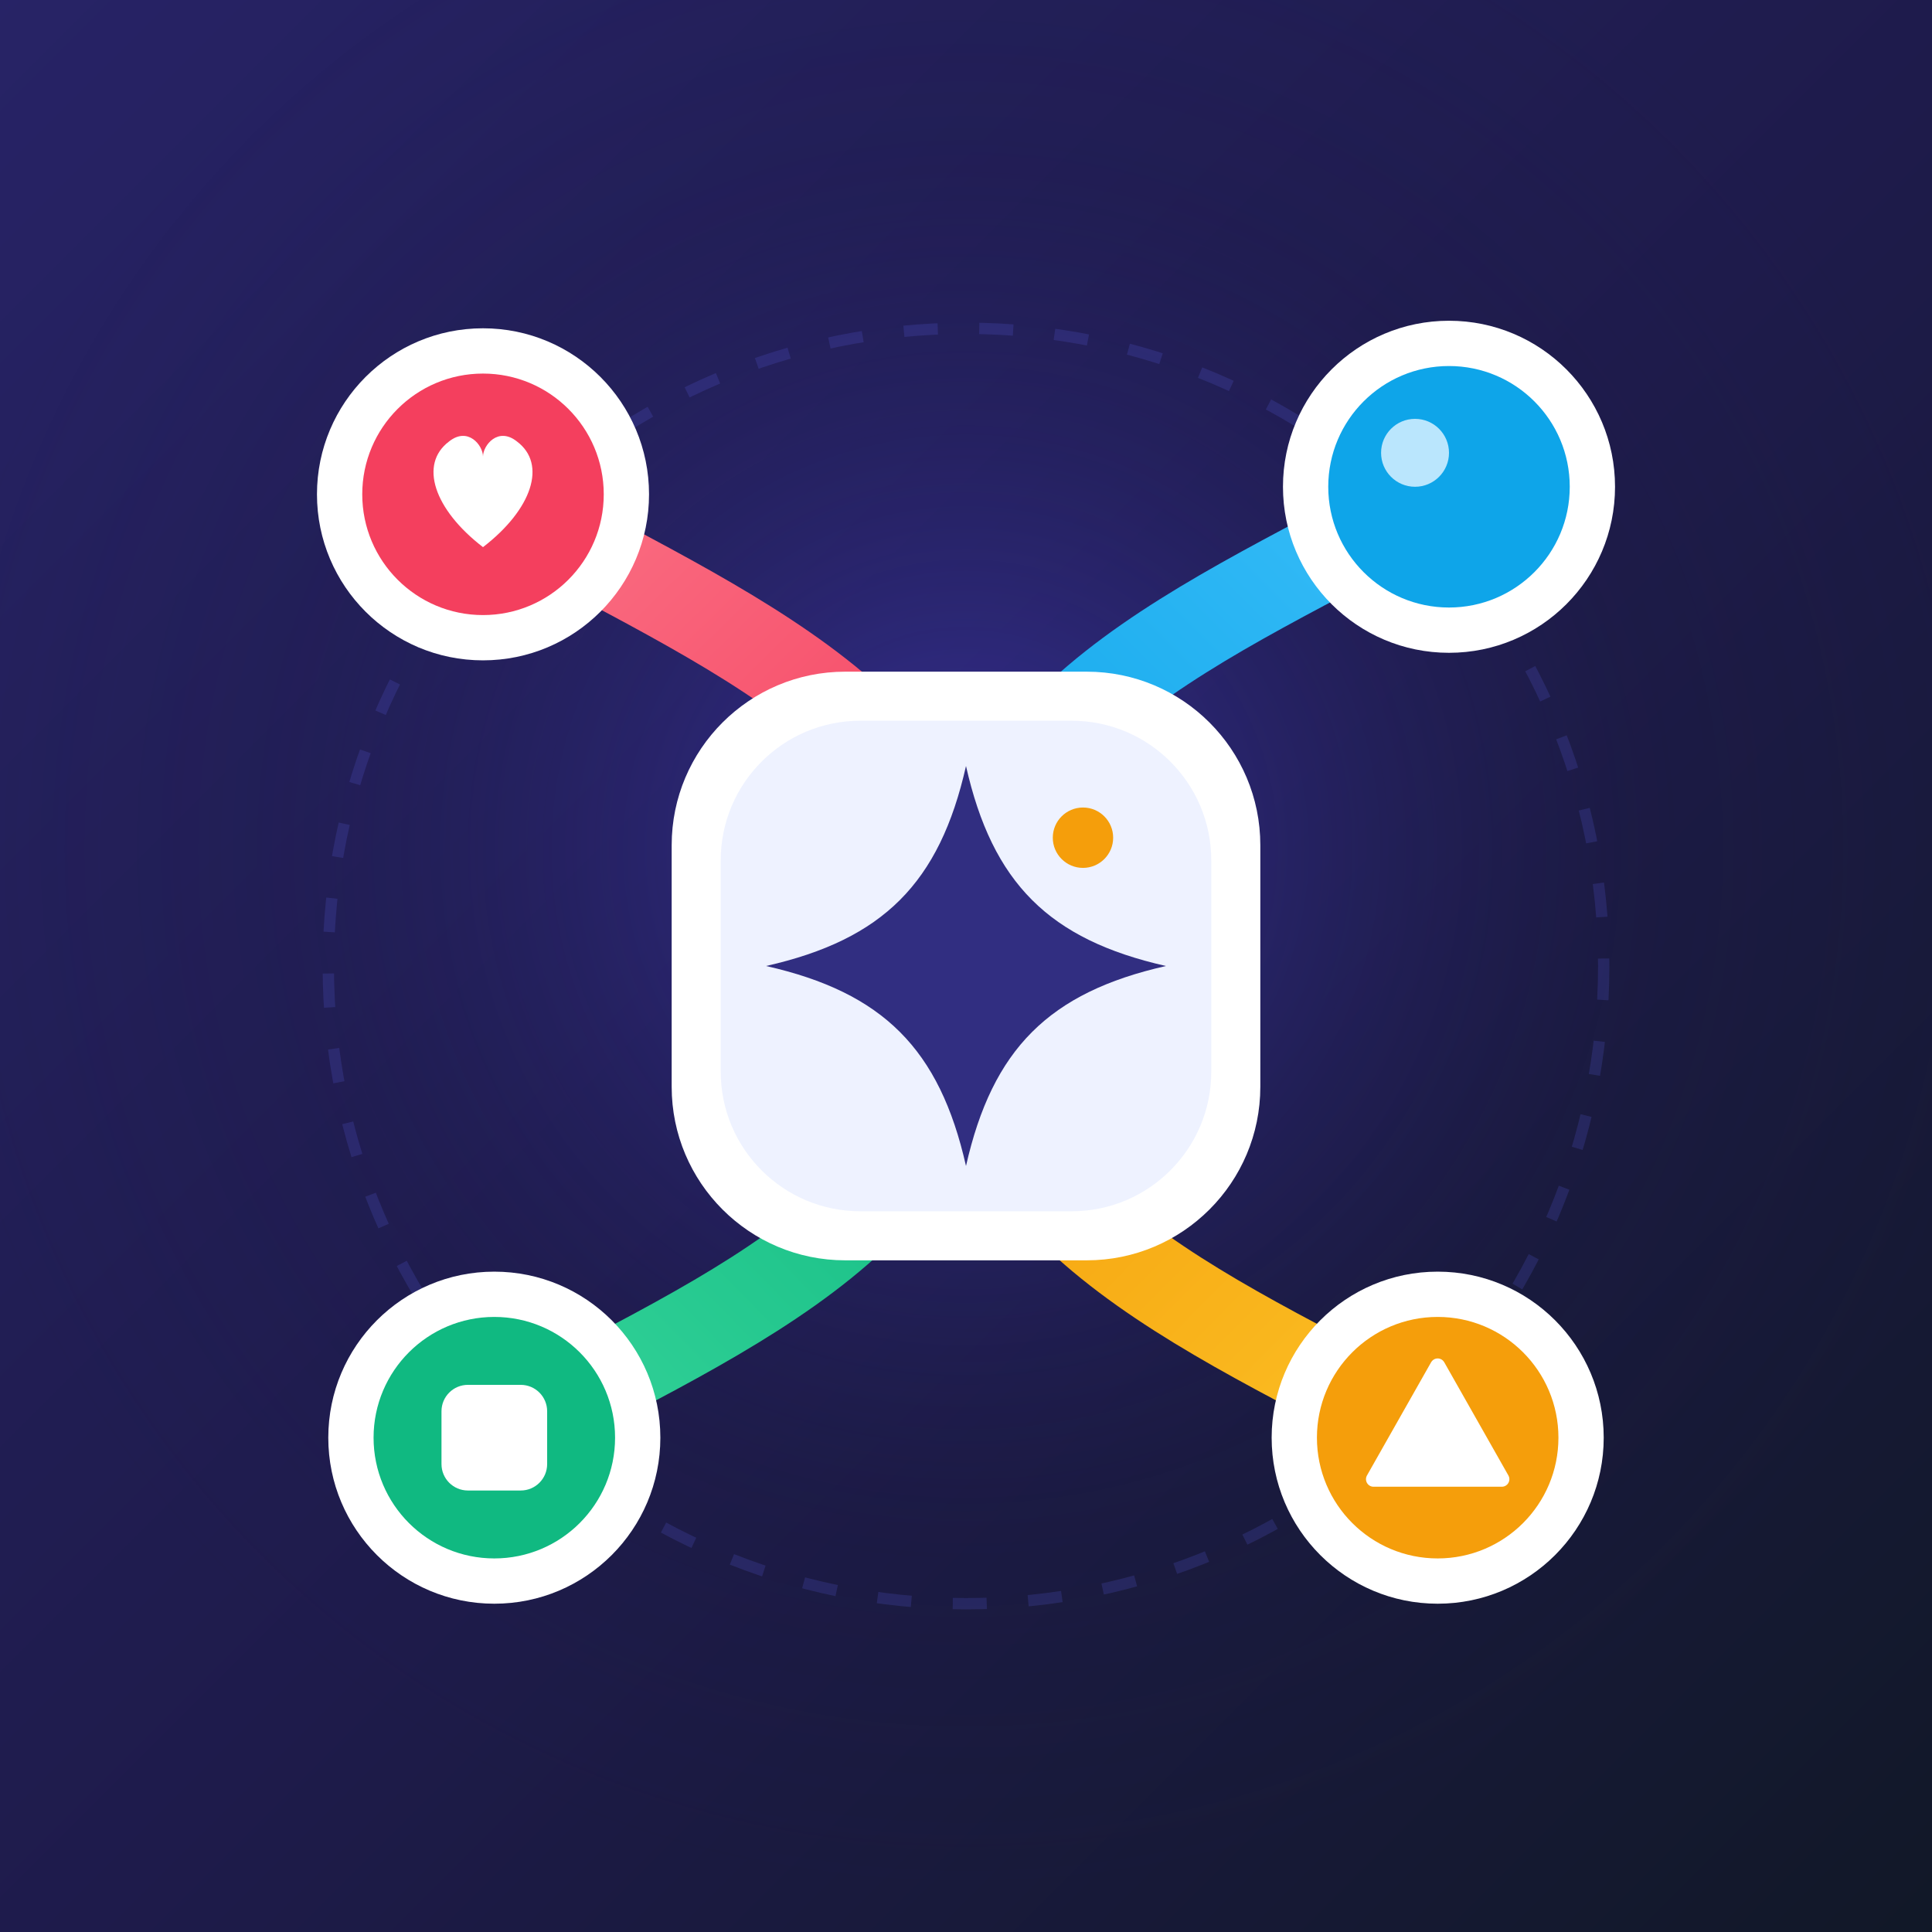
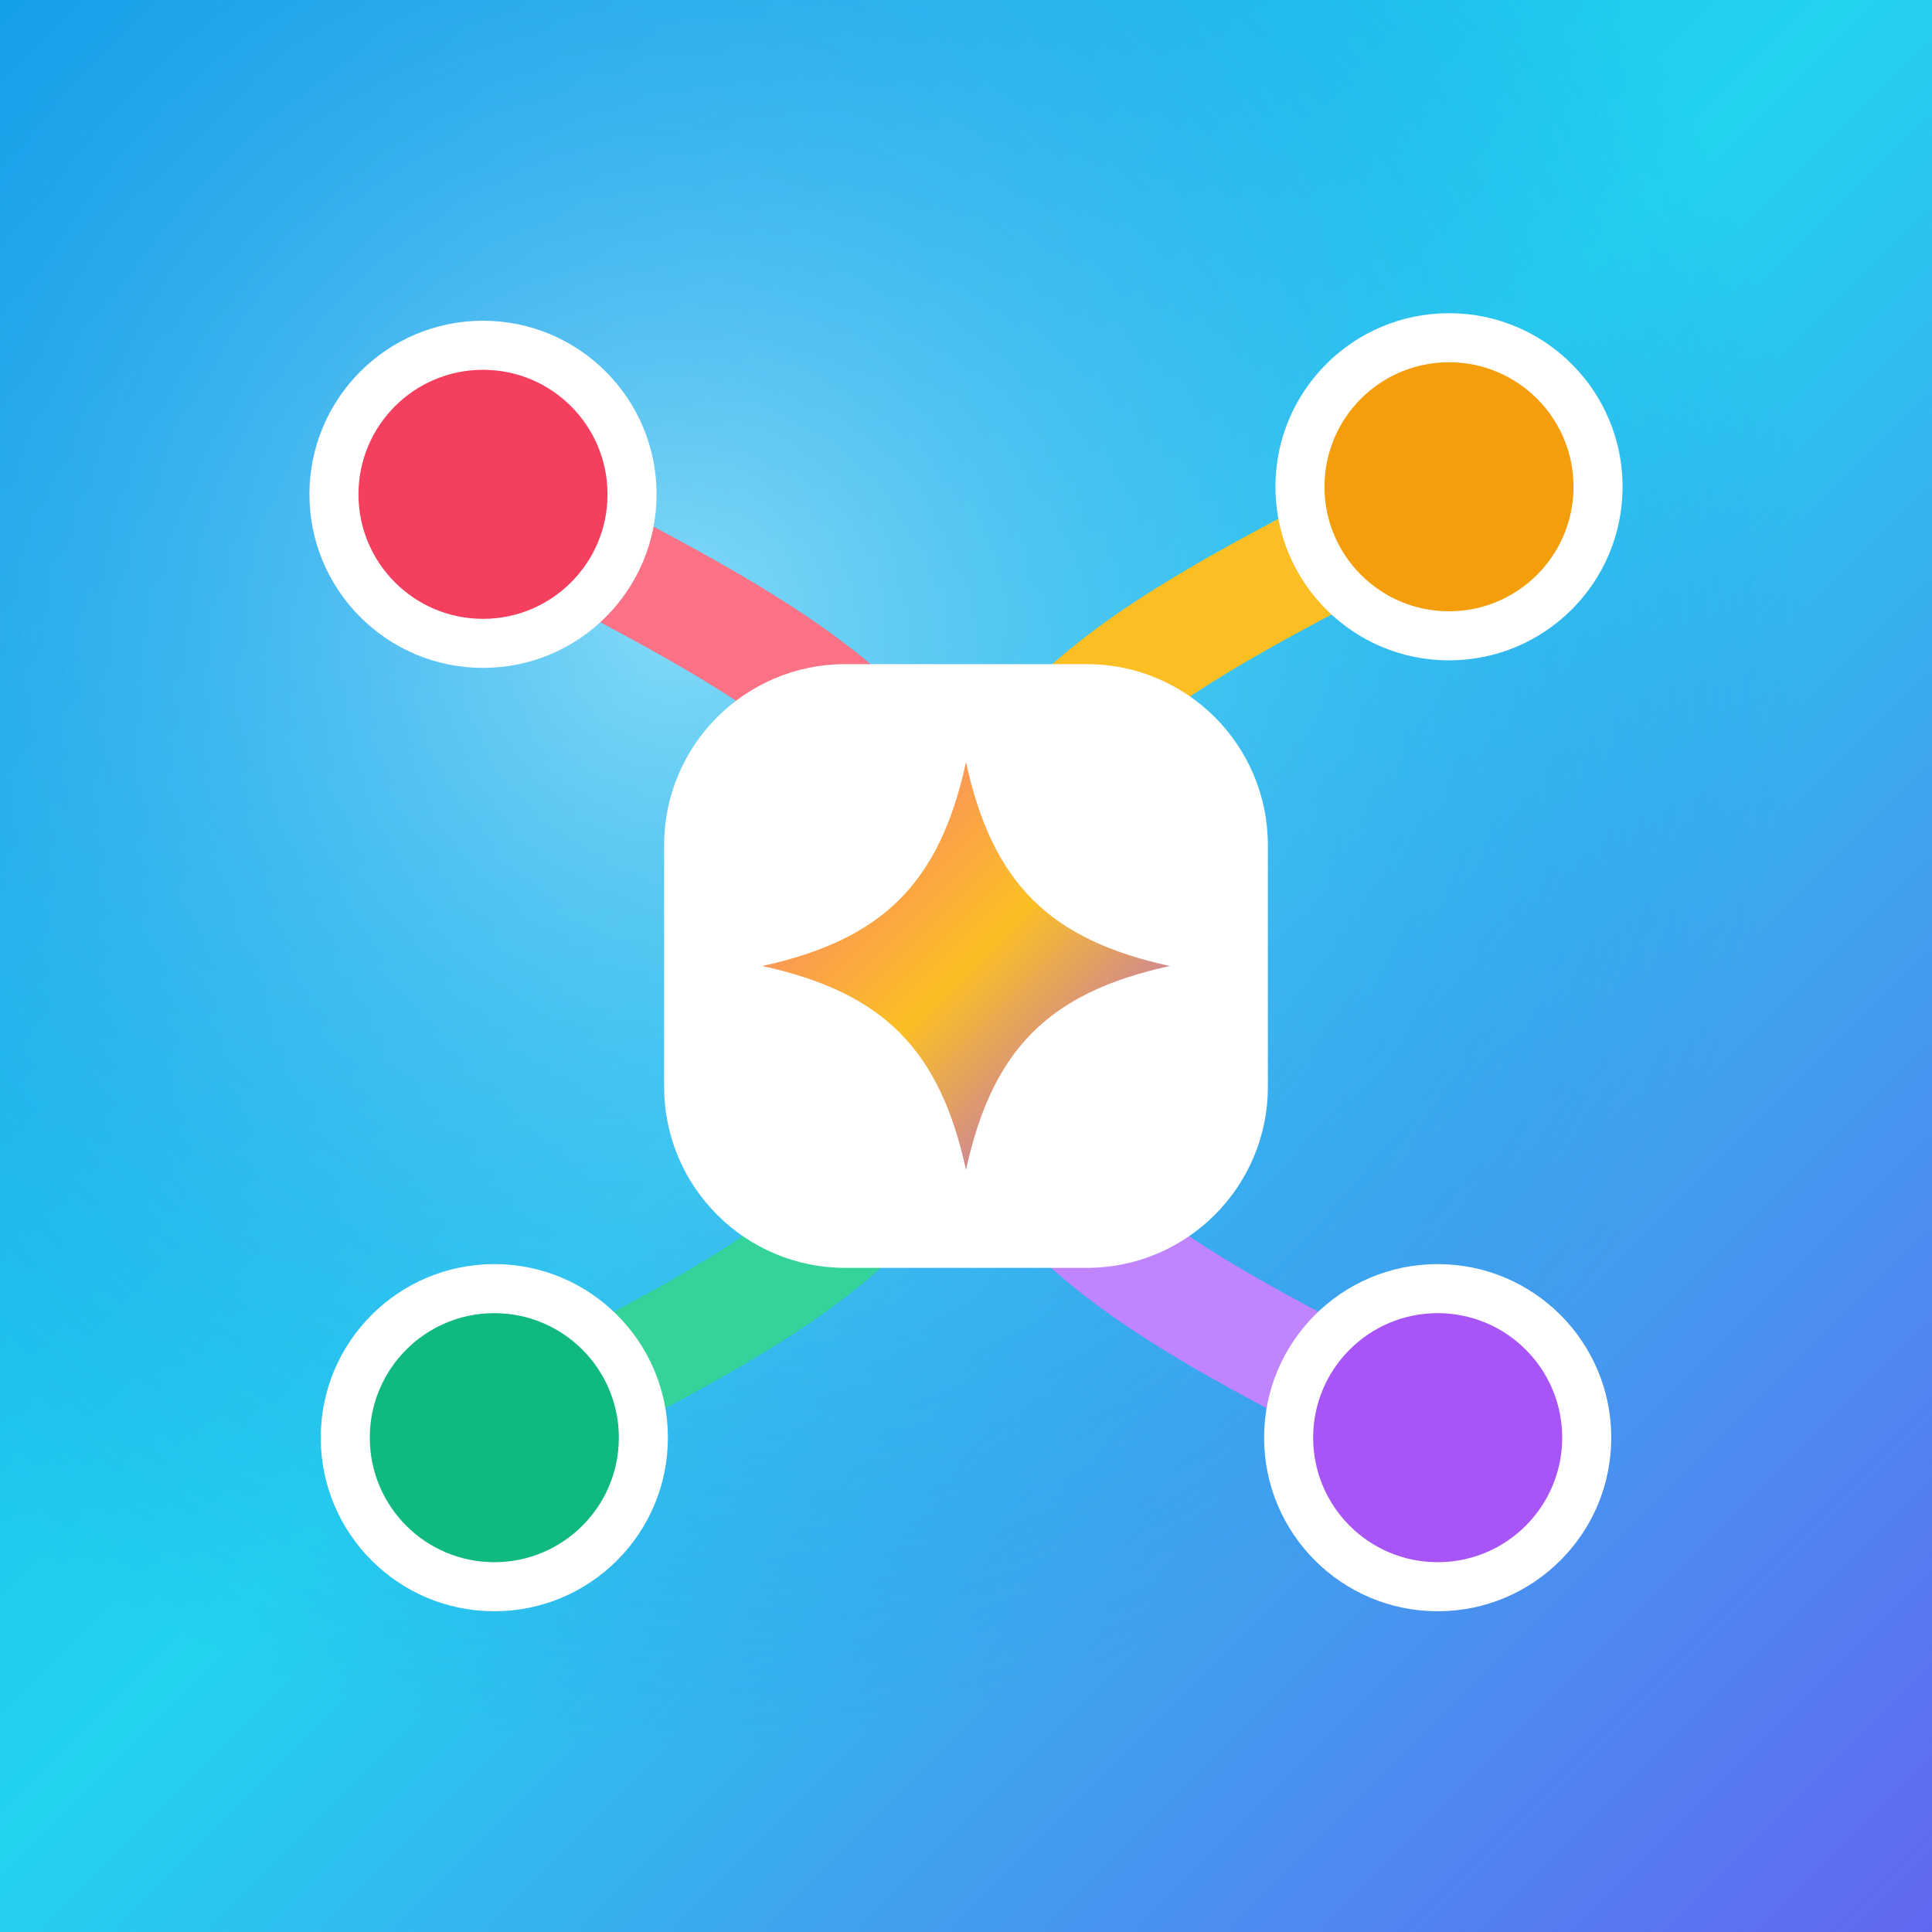
<svg xmlns="http://www.w3.org/2000/svg" width="1024" height="1024" viewBox="0 0 1024 1024">
  <defs>
    <linearGradient id="bgGrad" x1="0" y1="0" x2="1" y2="1">
-       <stop offset="0%" stop-color="#272366" />
-       <stop offset="52%" stop-color="#1E1B4B" />
-       <stop offset="100%" stop-color="#111827" />
+       <stop offset="0%" stop-color="#0EA5E9" />
+       <stop offset="48%" stop-color="#22D3EE" />
+       <stop offset="100%" stop-color="#6366F1" />
    </linearGradient>
-     <radialGradient id="warmGlow" cx="50%" cy="44%" r="54%">
-       <stop offset="0%" stop-color="#4F46E5" stop-opacity="0.48" />
-       <stop offset="65%" stop-color="#1E1B4B" stop-opacity="0.12" />
-       <stop offset="100%" stop-color="#1E1B4B" stop-opacity="0" />
+     <radialGradient id="sunGlow" cx="35%" cy="32%" r="58%">
+       <stop offset="0%" stop-color="#BAE6FD" stop-opacity="0.65" />
+       <stop offset="100%" stop-color="#2563EB" stop-opacity="0" />
    </radialGradient>
-     <linearGradient id="skyBranch" x1="0" y1="1" x2="1" y2="0">
-       <stop offset="0%" stop-color="#0EA5E9" />
-       <stop offset="100%" stop-color="#38BDF8" />
-     </linearGradient>
-     <linearGradient id="amberBranch" x1="0" y1="0" x2="1" y2="1">
-       <stop offset="0%" stop-color="#F59E0B" />
-       <stop offset="100%" stop-color="#FBBF24" />
-     </linearGradient>
-     <linearGradient id="emeraldBranch" x1="1" y1="0" x2="0" y2="1">
-       <stop offset="0%" stop-color="#10B981" />
-       <stop offset="100%" stop-color="#34D399" />
-     </linearGradient>
-     <linearGradient id="roseBranch" x1="1" y1="1" x2="0" y2="0">
-       <stop offset="0%" stop-color="#F43F5E" />
-       <stop offset="100%" stop-color="#FB7185" />
+     <linearGradient id="sparkGrad" x1="0" y1="0" x2="1" y2="1">
+       <stop offset="0%" stop-color="#FB7185" />
+       <stop offset="50%" stop-color="#FBBF24" />
+       <stop offset="100%" stop-color="#A855F7" />
    </linearGradient>
  </defs>
  <rect x="0" y="0" width="1024" height="1024" fill="url(#bgGrad)" />
-   <rect x="0" y="0" width="1024" height="1024" fill="url(#warmGlow)" />
-   <circle cx="512" cy="512" r="338" fill="none" stroke="#6366F1" stroke-opacity="0.18" stroke-width="6" stroke-dasharray="18 22" />
-   <path d="M 512 512 C 512 378, 636 332, 760 264" fill="none" stroke="url(#skyBranch)" stroke-width="46" stroke-linecap="round" />
-   <path d="M 512 512 C 512 384, 388 336, 264 268" fill="none" stroke="url(#roseBranch)" stroke-width="46" stroke-linecap="round" />
-   <path d="M 512 512 C 512 644, 392 692, 268 758" fill="none" stroke="url(#emeraldBranch)" stroke-width="46" stroke-linecap="round" />
-   <path d="M 512 512 C 512 644, 632 692, 756 758" fill="none" stroke="url(#amberBranch)" stroke-width="46" stroke-linecap="round" />
-   <circle cx="768" cy="258" r="88" fill="#FFFFFF" />
-   <circle cx="768" cy="258" r="64" fill="#0EA5E9" />
-   <circle cx="750" cy="240" r="18" fill="#BAE6FD" />
-   <circle cx="256" cy="262" r="88" fill="#FFFFFF" />
-   <circle cx="256" cy="262" r="64" fill="#F43F5E" />
-   <path d="M 256 290 C 230 270, 222 246, 238 234 C 248 226, 256 236, 256 242 C 256 236, 264 226, 274 234 C 290 246, 282 270, 256 290 Z" fill="#FFFFFF" />
-   <circle cx="262" cy="762" r="88" fill="#FFFFFF" />
-   <circle cx="262" cy="762" r="64" fill="#10B981" />
-   <rect x="234" y="734" width="56" height="56" rx="14" fill="#FFFFFF" />
-   <circle cx="762" cy="762" r="88" fill="#FFFFFF" />
-   <circle cx="762" cy="762" r="64" fill="#F59E0B" />
-   <polygon points="762,724 796,784 728,784" fill="#FFFFFF" stroke="#FFFFFF" stroke-width="8" stroke-linejoin="round" />
-   <rect x="356" y="356" width="312" height="312" rx="92" fill="#FFFFFF" />
-   <rect x="382" y="382" width="260" height="260" rx="74" fill="#EEF2FF" />
-   <path d="M 512 406 C 526 468, 556 498, 618 512 C 556 526, 526 556, 512 618 C 498 556, 468 526, 406 512 C 468 498, 498 468, 512 406 Z" fill="#312E81" />
-   <circle cx="574" cy="444" r="16" fill="#F59E0B" />
+   <rect x="0" y="0" width="1024" height="1024" fill="url(#sunGlow)" />
+   <path d="M 512 512 C 512 378, 636 332, 760 264" fill="none" stroke="#FBBF24" stroke-width="58" stroke-linecap="round" />
+   <path d="M 512 512 C 512 384, 388 336, 264 268" fill="none" stroke="#FB7185" stroke-width="58" stroke-linecap="round" />
+   <path d="M 512 512 C 512 644, 392 692, 268 758" fill="none" stroke="#34D399" stroke-width="58" stroke-linecap="round" />
+   <path d="M 512 512 C 512 644, 632 692, 756 758" fill="none" stroke="#C084FC" stroke-width="58" stroke-linecap="round" />
+   <circle cx="768" cy="258" r="92" fill="#FFFFFF" />
+   <circle cx="768" cy="258" r="66" fill="#F59E0B" />
+   <circle cx="256" cy="262" r="92" fill="#FFFFFF" />
+   <circle cx="256" cy="262" r="66" fill="#F43F5E" />
+   <circle cx="262" cy="762" r="92" fill="#FFFFFF" />
+   <circle cx="262" cy="762" r="66" fill="#10B981" />
+   <circle cx="762" cy="762" r="92" fill="#FFFFFF" />
+   <circle cx="762" cy="762" r="66" fill="#A855F7" />
+   <rect x="352" y="352" width="320" height="320" rx="96" fill="#FFFFFF" />
+   <path d="M 512 404 C 526 468, 556 498, 620 512 C 556 526, 526 556, 512 620 C 498 556, 468 526, 404 512 C 468 498, 498 468, 512 404 Z" fill="url(#sparkGrad)" />
</svg>
